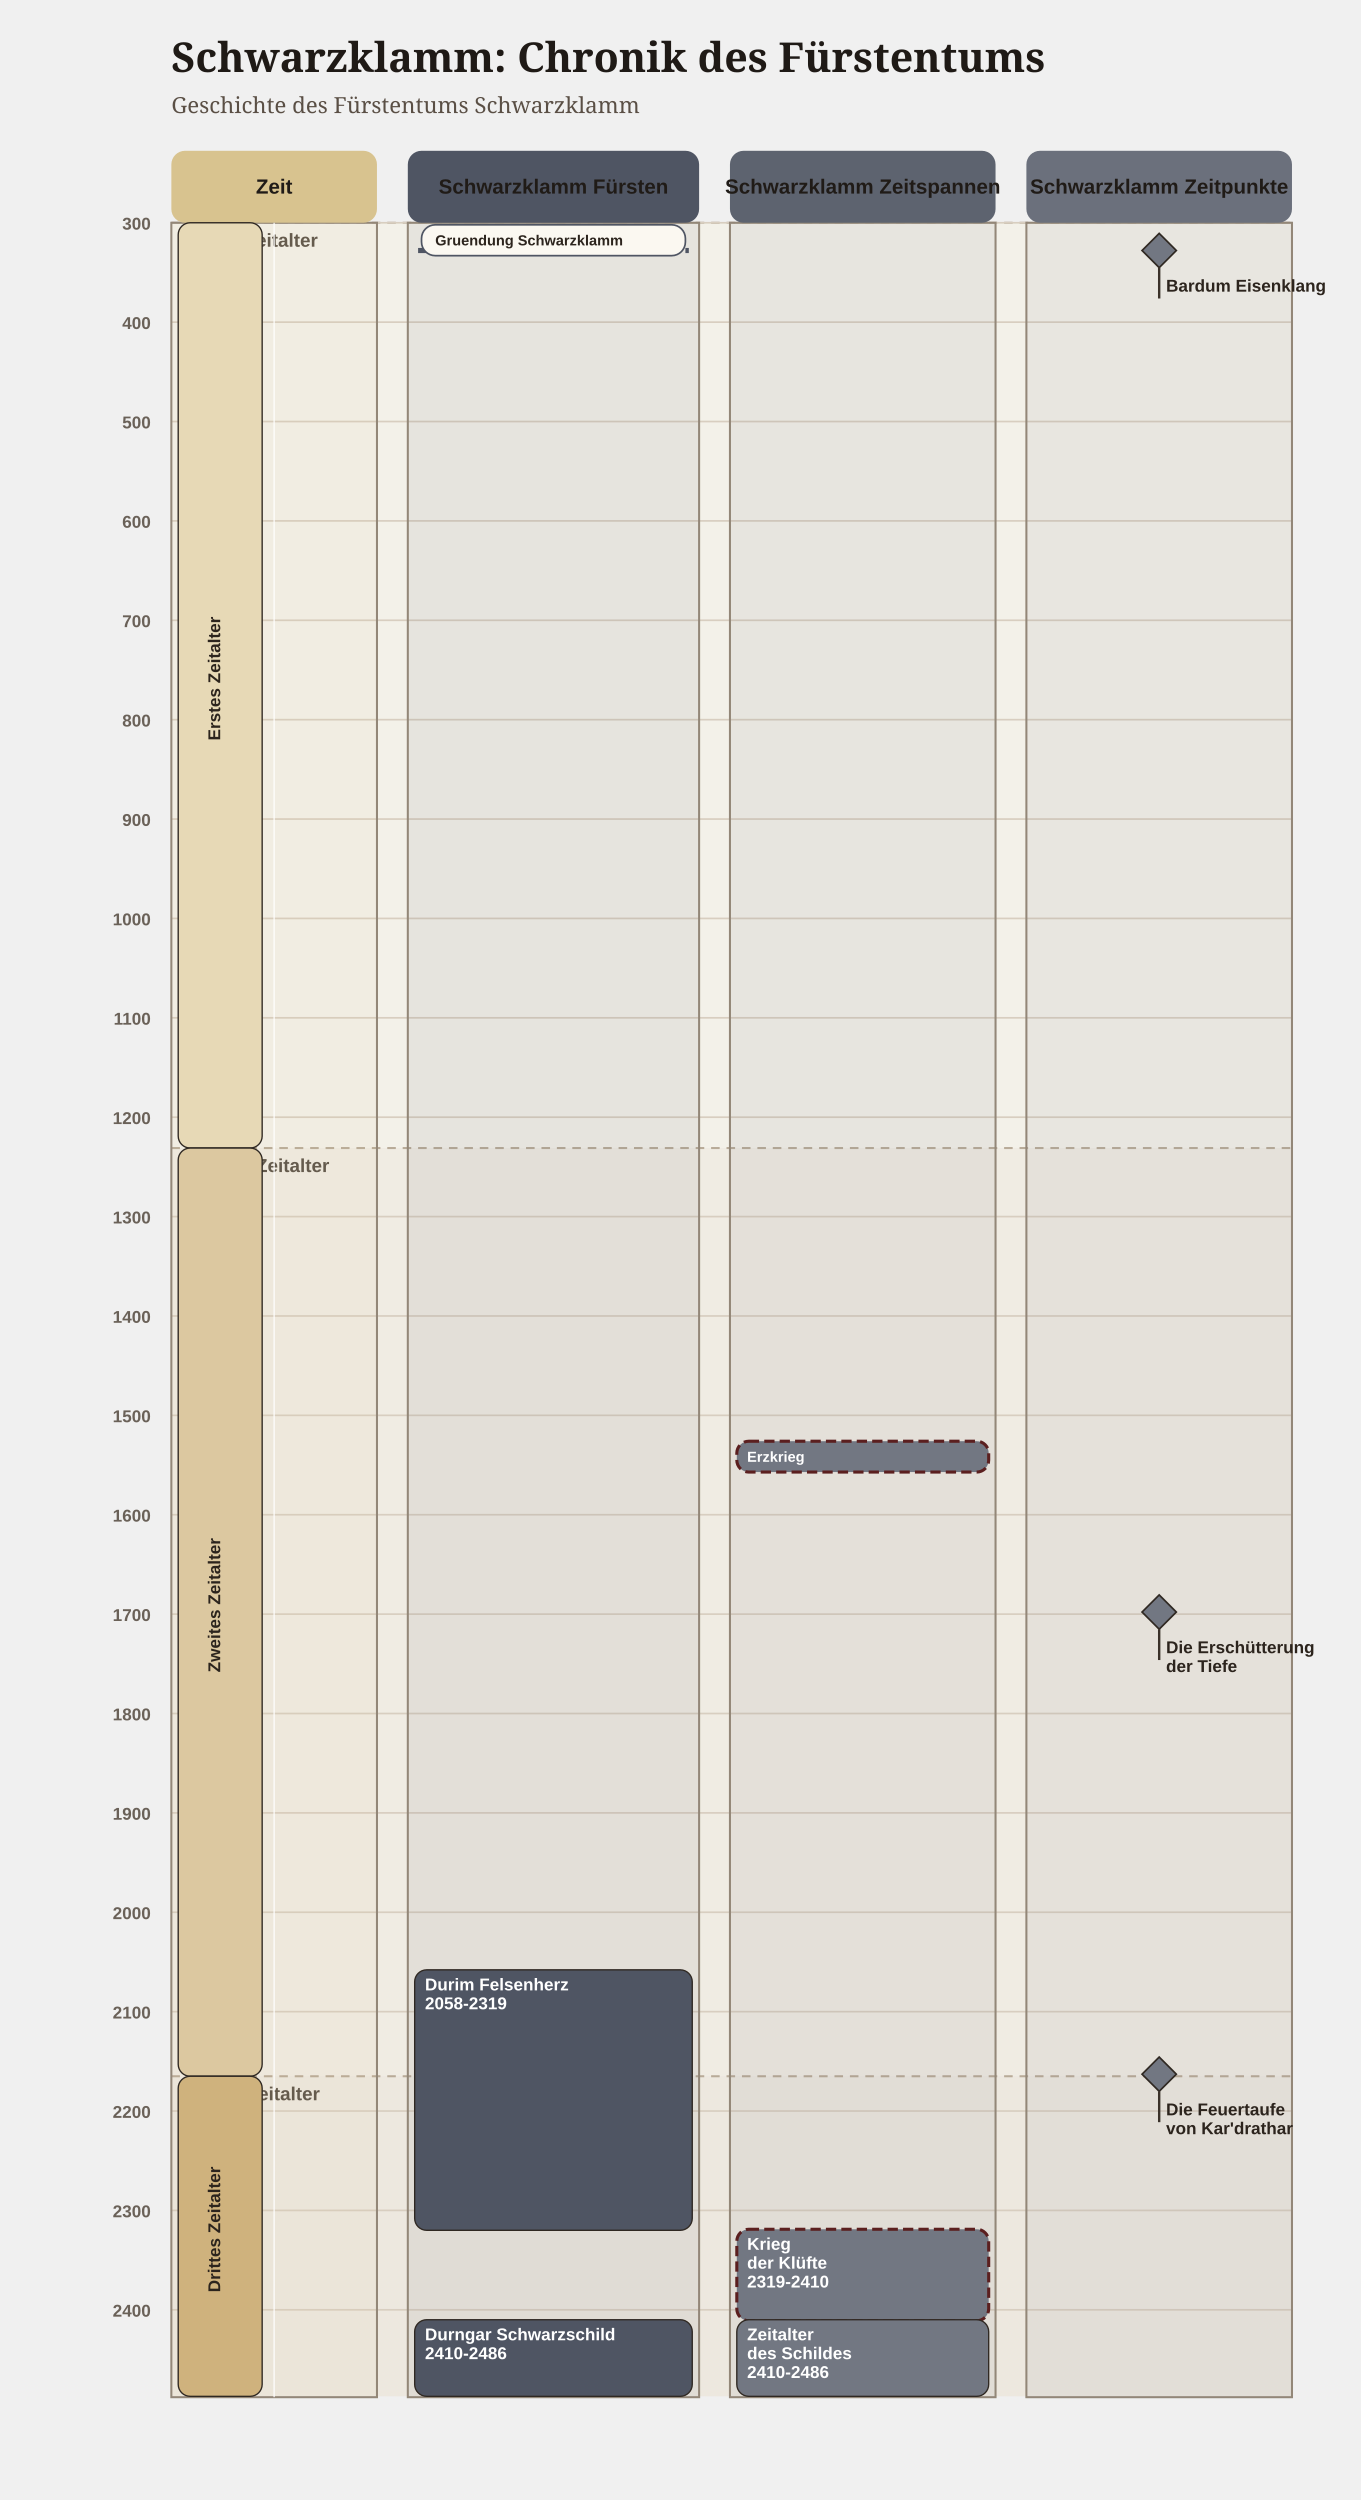
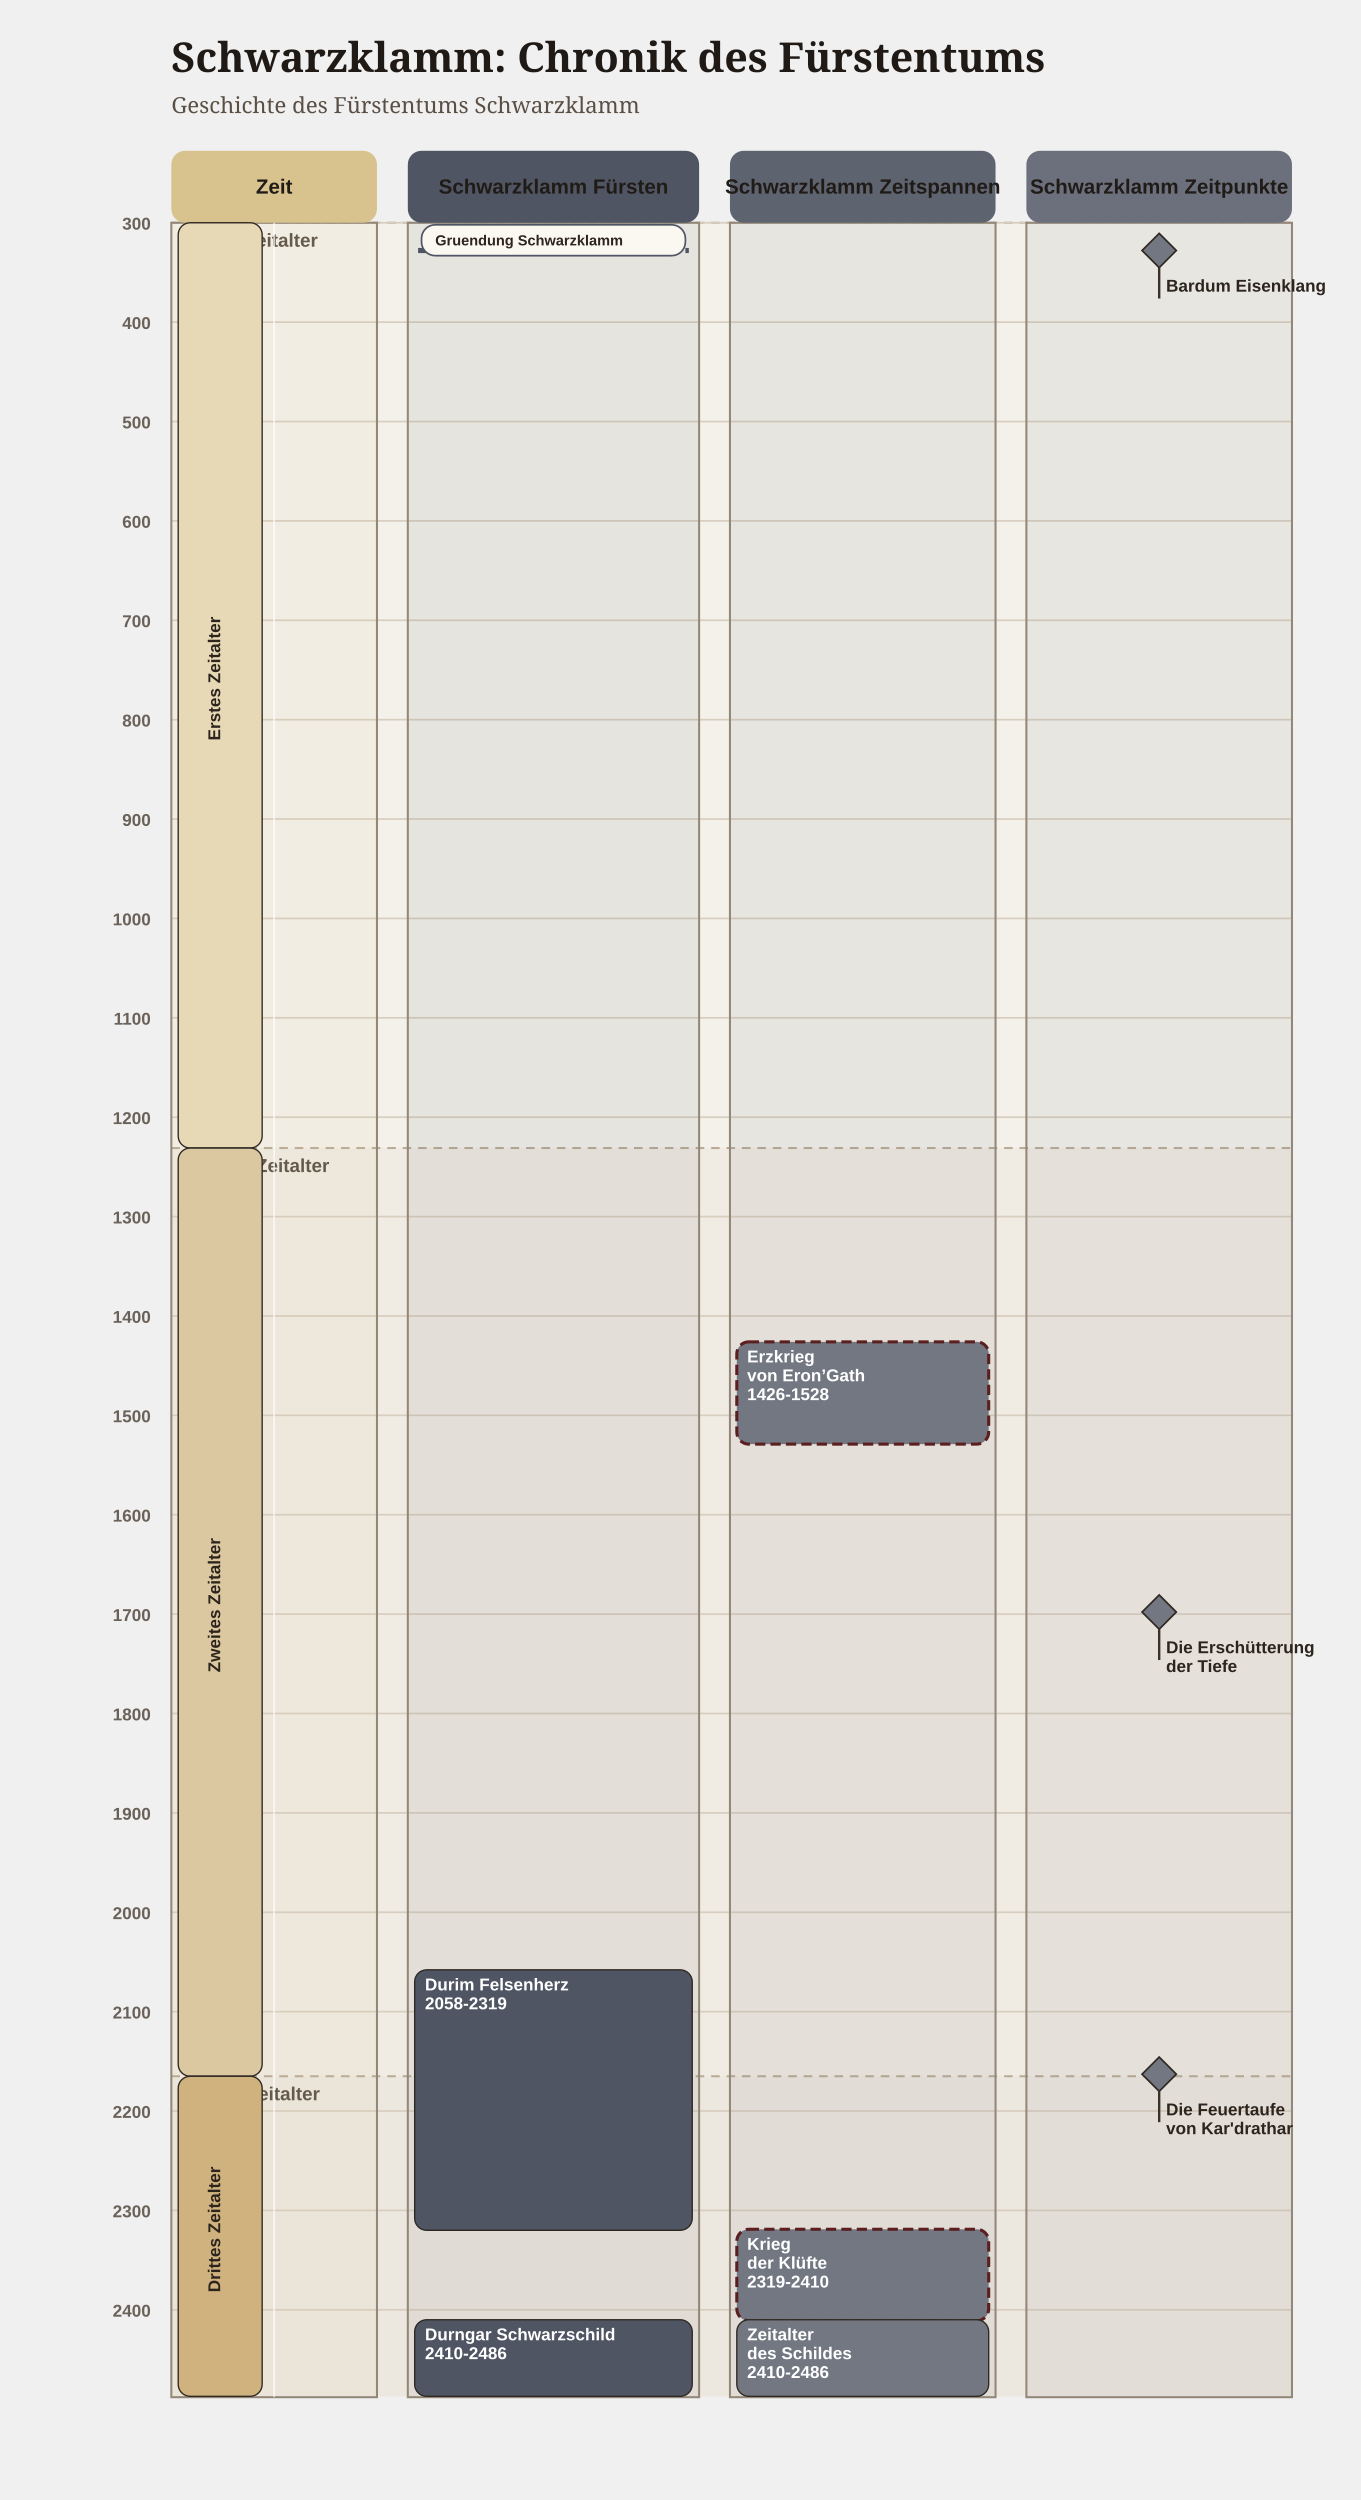
<svg xmlns="http://www.w3.org/2000/svg" width="794" height="1459" viewBox="0 0 794 1459" role="img" aria-labelledby="title desc">
  <style>.title{font:700 24px Georgia, serif;fill:#1f1a16;}.subtitle{font:400 13px Georgia, serif;fill:#5a4f45;}.axis-label{font:600 11px Arial, sans-serif;fill:#5b5248;}.year-label{font:600 10px Arial, sans-serif;fill:#6a6158;}.column-label{font:700 12px Arial, sans-serif;fill:#201b17;}.item-label{font:600 10px Arial, sans-serif;fill:#ffffff;}.item-label-small{font:600 8.5px Arial, sans-serif;fill:#ffffff;}.item-label-dark{font:600 10px Arial, sans-serif;fill:#2c241d;}.item-label-dark-small{font:600 8.5px Arial, sans-serif;fill:#2c241d;}.lane-divider{stroke:#ffffff;stroke-width:1;opacity:0.7;}.column-border{stroke:#938778;stroke-width:1.2;fill:none;}.year-grid{stroke:#d8cec0;stroke-width:1;}.era-line{stroke:#b8ab98;stroke-width:1.2;stroke-dasharray:5 4;}.point-line{stroke:#3a3129;stroke-width:1.4;}</style>
  <text class="title" x="100" y="42">Schwarzklamm: Chronik des Fürstentums</text>
  <text class="subtitle" x="100" y="66">Geschichte des Fürstentums Schwarzklamm</text>
  <rect x="100" y="130.0" width="654" height="540.0" fill="#f7f1df" opacity="0.45" />
  <text class="axis-label" x="106" y="144.0">Erstes Zeitalter</text>
  <line class="era-line" x1="100" y1="130.0" x2="754" y2="130.0" />
  <rect x="100" y="670.0" width="654" height="541.7" fill="#efe6d2" opacity="0.45" />
  <text class="axis-label" x="106" y="684.0">Zweites Zeitalter</text>
  <line class="era-line" x1="100" y1="670.0" x2="754" y2="670.0" />
  <rect x="100" y="1211.7" width="654" height="186.8" fill="#e8ddca" opacity="0.45" />
  <text class="axis-label" x="106" y="1225.7">Drittes Zeitalter</text>
  <line class="era-line" x1="100" y1="1211.7" x2="754" y2="1211.7" />
  <line class="year-grid" x1="100" y1="130.0" x2="754" y2="130.0" />
  <text class="year-label" x="88" y="134.0" text-anchor="end">300</text>
  <line class="year-grid" x1="100" y1="188.0" x2="754" y2="188.0" />
  <text class="year-label" x="88" y="192.0" text-anchor="end">400</text>
  <line class="year-grid" x1="100" y1="246.0" x2="754" y2="246.0" />
  <text class="year-label" x="88" y="250.0" text-anchor="end">500</text>
  <line class="year-grid" x1="100" y1="304.0" x2="754" y2="304.0" />
  <text class="year-label" x="88" y="308.0" text-anchor="end">600</text>
  <line class="year-grid" x1="100" y1="362.0" x2="754" y2="362.0" />
  <text class="year-label" x="88" y="366.0" text-anchor="end">700</text>
  <line class="year-grid" x1="100" y1="420.0" x2="754" y2="420.0" />
  <text class="year-label" x="88" y="424.0" text-anchor="end">800</text>
  <line class="year-grid" x1="100" y1="478.0" x2="754" y2="478.0" />
  <text class="year-label" x="88" y="482.0" text-anchor="end">900</text>
  <line class="year-grid" x1="100" y1="536.0" x2="754" y2="536.0" />
  <text class="year-label" x="88" y="540.0" text-anchor="end">1000</text>
  <line class="year-grid" x1="100" y1="594.0" x2="754" y2="594.0" />
  <text class="year-label" x="88" y="598.0" text-anchor="end">1100</text>
  <line class="year-grid" x1="100" y1="652.0" x2="754" y2="652.0" />
  <text class="year-label" x="88" y="656.0" text-anchor="end">1200</text>
  <line class="year-grid" x1="100" y1="710.0" x2="754" y2="710.0" />
  <text class="year-label" x="88" y="714.0" text-anchor="end">1300</text>
  <line class="year-grid" x1="100" y1="768.0" x2="754" y2="768.0" />
  <text class="year-label" x="88" y="772.0" text-anchor="end">1400</text>
  <line class="year-grid" x1="100" y1="826.0" x2="754" y2="826.0" />
  <text class="year-label" x="88" y="830.0" text-anchor="end">1500</text>
  <line class="year-grid" x1="100" y1="884.0" x2="754" y2="884.0" />
  <text class="year-label" x="88" y="888.0" text-anchor="end">1600</text>
  <line class="year-grid" x1="100" y1="942.0" x2="754" y2="942.0" />
  <text class="year-label" x="88" y="946.0" text-anchor="end">1700</text>
  <line class="year-grid" x1="100" y1="1000.0" x2="754" y2="1000.0" />
  <text class="year-label" x="88" y="1004.0" text-anchor="end">1800</text>
  <line class="year-grid" x1="100" y1="1058.0" x2="754" y2="1058.0" />
  <text class="year-label" x="88" y="1062.0" text-anchor="end">1900</text>
  <line class="year-grid" x1="100" y1="1116.0" x2="754" y2="1116.0" />
  <text class="year-label" x="88" y="1120.0" text-anchor="end">2000</text>
  <line class="year-grid" x1="100" y1="1174.0" x2="754" y2="1174.0" />
  <text class="year-label" x="88" y="1178.0" text-anchor="end">2100</text>
  <line class="year-grid" x1="100" y1="1232.0" x2="754" y2="1232.0" />
  <text class="year-label" x="88" y="1236.0" text-anchor="end">2200</text>
  <line class="year-grid" x1="100" y1="1290.0" x2="754" y2="1290.0" />
  <text class="year-label" x="88" y="1294.0" text-anchor="end">2300</text>
  <line class="year-grid" x1="100" y1="1348.0" x2="754" y2="1348.0" />
  <text class="year-label" x="88" y="1352.0" text-anchor="end">2400</text>
  <rect x="100" y="130" width="120" height="1269" fill="rgba(216, 195, 143, 0.08)" />
  <rect class="column-border" x="100" y="130" width="120" height="1269" />
  <rect x="100" y="88" width="120" height="42" fill="#d8c38f" rx="8" ry="8" />
  <text class="column-label" x="160.0" y="113.0" text-anchor="middle">Zeit</text>
  <line class="lane-divider" x1="160.0" y1="130" x2="160.0" y2="1399" />
  <rect x="238" y="130" width="170" height="1269" fill="rgba(79, 85, 99, 0.08)" />
  <rect class="column-border" x="238" y="130" width="170" height="1269" />
  <rect x="238" y="88" width="170" height="42" fill="#4f5563" rx="8" ry="8" />
  <text class="column-label" x="323.0" y="113.0" text-anchor="middle">Schwarzklamm Fürsten</text>
  <rect x="426" y="130" width="155" height="1269" fill="rgba(93, 99, 111, 0.08)" />
  <rect class="column-border" x="426" y="130" width="155" height="1269" />
  <rect x="426" y="88" width="155" height="42" fill="#5d636f" rx="8" ry="8" />
  <text class="column-label" x="503.5" y="113.0" text-anchor="middle">Schwarzklamm Zeitspannen</text>
  <rect x="599" y="130" width="155" height="1269" fill="rgba(107, 112, 124, 0.08)" />
  <rect class="column-border" x="599" y="130" width="155" height="1269" />
  <rect x="599" y="88" width="155" height="42" fill="#6b707c" rx="8" ry="8" />
  <text class="column-label" x="676.5" y="113.0" text-anchor="middle">Schwarzklamm Zeitpunkte</text>
  <clipPath id="world-erstes-zeitalter-300-1230">
    <rect x="106.0" y="132.0" width="45.0" height="536.0" rx="6" ry="6" />
  </clipPath>
  <rect x="104.0" y="130.0" width="49.0" height="540.0" fill="#e7d9b6" stroke="#2f2822" stroke-width="0.8" rx="7" ry="7" />
  <g clip-path="url(#world-erstes-zeitalter-300-1230)">
    <text class="item-label-dark" text-anchor="middle" transform="translate(128.5 396.0) rotate(-90)">
      <tspan x="0" dy="0">Erstes Zeitalter</tspan>
    </text>
  </g>
  <clipPath id="world-zweites-zeitalter-1231-2164">
    <rect x="106.0" y="672.0" width="45.0" height="537.7" rx="6" ry="6" />
  </clipPath>
  <rect x="104.0" y="670.0" width="49.0" height="541.7" fill="#dcc8a0" stroke="#2f2822" stroke-width="0.8" rx="7" ry="7" />
  <g clip-path="url(#world-zweites-zeitalter-1231-2164)">
    <text class="item-label-dark" text-anchor="middle" transform="translate(128.5 936.8) rotate(-90)">
      <tspan x="0" dy="0">Zweites Zeitalter</tspan>
    </text>
  </g>
  <clipPath id="world-drittes-zeitalter-2165-2486">
    <rect x="106.0" y="1213.7" width="45.0" height="182.8" rx="6" ry="6" />
  </clipPath>
  <rect x="104.0" y="1211.7" width="49.0" height="186.8" fill="#cfb27d" stroke="#2f2822" stroke-width="0.8" rx="7" ry="7" />
  <g clip-path="url(#world-drittes-zeitalter-2165-2486)">
    <text class="item-label-dark" text-anchor="middle" transform="translate(128.5 1301.1) rotate(-90)">
      <tspan x="0" dy="0">Drittes Zeitalter</tspan>
    </text>
  </g>
  <line x1="244.0" y1="146.2" x2="402.0" y2="146.2" stroke="#4f5563" stroke-width="3" stroke-dasharray="8 5" />
  <rect x="246.0" y="131.2" width="154.0" height="18" fill="#fbf8f1" stroke="#4f5563" stroke-width="1" rx="8" ry="8" />
  <text class="item-label-dark-small" x="254.0" y="143.2">
    <tspan x="254.0" dy="0">Gruendung Schwarzklamm</tspan>
  </text>
  <clipPath id="schwarzklamm-rulers-durim-felsenherz-2058-2319">
    <rect x="244.0" y="1151.6" width="158.0" height="148.0" rx="6" ry="6" />
  </clipPath>
  <rect x="242.0" y="1149.6" width="162.0" height="152.0" fill="#4f5563" stroke="#2f2822" stroke-width="0.8" rx="7" ry="7" />
  <g clip-path="url(#schwarzklamm-rulers-durim-felsenherz-2058-2319)">
    <text class="item-label" x="248.0" y="1161.6">
      <tspan x="248.0" dy="0">Durim Felsenherz</tspan>
      <tspan x="248.0" dy="11">2058-2319</tspan>
    </text>
  </g>
  <clipPath id="schwarzklamm-rulers-durngar-schwarzschild-2410-2486">
    <rect x="244.0" y="1355.8" width="158.0" height="40.7" rx="6" ry="6" />
  </clipPath>
  <rect x="242.0" y="1353.8" width="162.0" height="44.7" fill="#4f5563" stroke="#2f2822" stroke-width="0.8" rx="7" ry="7" />
  <g clip-path="url(#schwarzklamm-rulers-durngar-schwarzschild-2410-2486)">
    <text class="item-label" x="248.0" y="1365.8">
      <tspan x="248.0" dy="0">Durngar Schwarzschild</tspan>
      <tspan x="248.0" dy="11">2410-2486</tspan>
    </text>
  </g>
-   <clipPath id="schwarzklamm-ranges-erzkrieg-von-eron-gath-1526-1528">
-     <rect x="432.0" y="843.1" width="143.0" height="14.0" rx="6" ry="6" />
+   <clipPath id="schwarzklamm-ranges-erzkrieg-von-eron-gath-1426-1528">
+     <rect x="432.0" y="785.1" width="143.0" height="55.7" rx="6" ry="6" />
  </clipPath>
-   <rect x="430.0" y="841.1" width="147.0" height="18.0" fill="#727782" stroke="#5b1f1f" stroke-width="1.8" stroke-dasharray="6 3" rx="7" ry="7" />
-   <g clip-path="url(#schwarzklamm-ranges-erzkrieg-von-eron-gath-1526-1528)">
-     <text class="item-label-small" x="436.0" y="853.1">
+   <rect x="430.0" y="783.1" width="147.0" height="59.7" fill="#727782" stroke="#5b1f1f" stroke-width="1.8" stroke-dasharray="6 3" rx="7" ry="7" />
+   <g clip-path="url(#schwarzklamm-ranges-erzkrieg-von-eron-gath-1426-1528)">
+     <text class="item-label" x="436.0" y="795.1">
      <tspan x="436.0" dy="0">Erzkrieg</tspan>
+       <tspan x="436.0" dy="11">von Eron’Gath</tspan>
+       <tspan x="436.0" dy="11">1426-1528</tspan>
    </text>
  </g>
  <clipPath id="schwarzklamm-ranges-krieg-der-kl-fte-2319-2410">
    <rect x="432.0" y="1303.0" width="143.0" height="49.4" rx="6" ry="6" />
  </clipPath>
  <rect x="430.0" y="1301.0" width="147.0" height="53.4" fill="#727782" stroke="#5b1f1f" stroke-width="1.8" stroke-dasharray="6 3" rx="7" ry="7" />
  <g clip-path="url(#schwarzklamm-ranges-krieg-der-kl-fte-2319-2410)">
    <text class="item-label" x="436.0" y="1313.0">
      <tspan x="436.0" dy="0">Krieg</tspan>
      <tspan x="436.0" dy="11">der Klüfte</tspan>
      <tspan x="436.0" dy="11">2319-2410</tspan>
    </text>
  </g>
  <clipPath id="schwarzklamm-ranges-zeitalter-des-schildes-2410-2486">
    <rect x="432.0" y="1355.8" width="143.0" height="40.7" rx="6" ry="6" />
  </clipPath>
  <rect x="430.0" y="1353.8" width="147.0" height="44.7" fill="#727782" stroke="#2f2822" stroke-width="0.8" rx="7" ry="7" />
  <g clip-path="url(#schwarzklamm-ranges-zeitalter-des-schildes-2410-2486)">
    <text class="item-label" x="436.0" y="1365.8">
      <tspan x="436.0" dy="0">Zeitalter</tspan>
      <tspan x="436.0" dy="11">des Schildes</tspan>
      <tspan x="436.0" dy="11">2410-2486</tspan>
    </text>
  </g>
  <polygon points="676.5,136.2 686.5,146.2 676.5,156.2 666.5,146.2" fill="#727782" stroke="#2f2822" stroke-width="1" />
  <line class="point-line" x1="676.5" y1="156.2" x2="676.5" y2="174.2" />
  <text class="item-label-dark" x="680.5" y="170.2">
    <tspan x="680.5" dy="0">Bardum Eisenklang</tspan>
  </text>
  <polygon points="676.5,930.8 686.5,940.8 676.5,950.8 666.5,940.8" fill="#727782" stroke="#2f2822" stroke-width="1" />
  <line class="point-line" x1="676.5" y1="950.8" x2="676.5" y2="968.8" />
  <text class="item-label-dark" x="680.5" y="964.8">
    <tspan x="680.5" dy="0">Die Erschütterung</tspan>
    <tspan x="680.5" dy="11">der Tiefe</tspan>
  </text>
  <polygon points="676.5,1200.5 686.5,1210.5 676.5,1220.5 666.5,1210.5" fill="#727782" stroke="#2f2822" stroke-width="1" />
  <line class="point-line" x1="676.5" y1="1220.5" x2="676.5" y2="1238.5" />
  <text class="item-label-dark" x="680.5" y="1234.5">
    <tspan x="680.5" dy="0">Die Feuertaufe</tspan>
    <tspan x="680.5" dy="11">von Kar'drathar</tspan>
  </text>
</svg>
